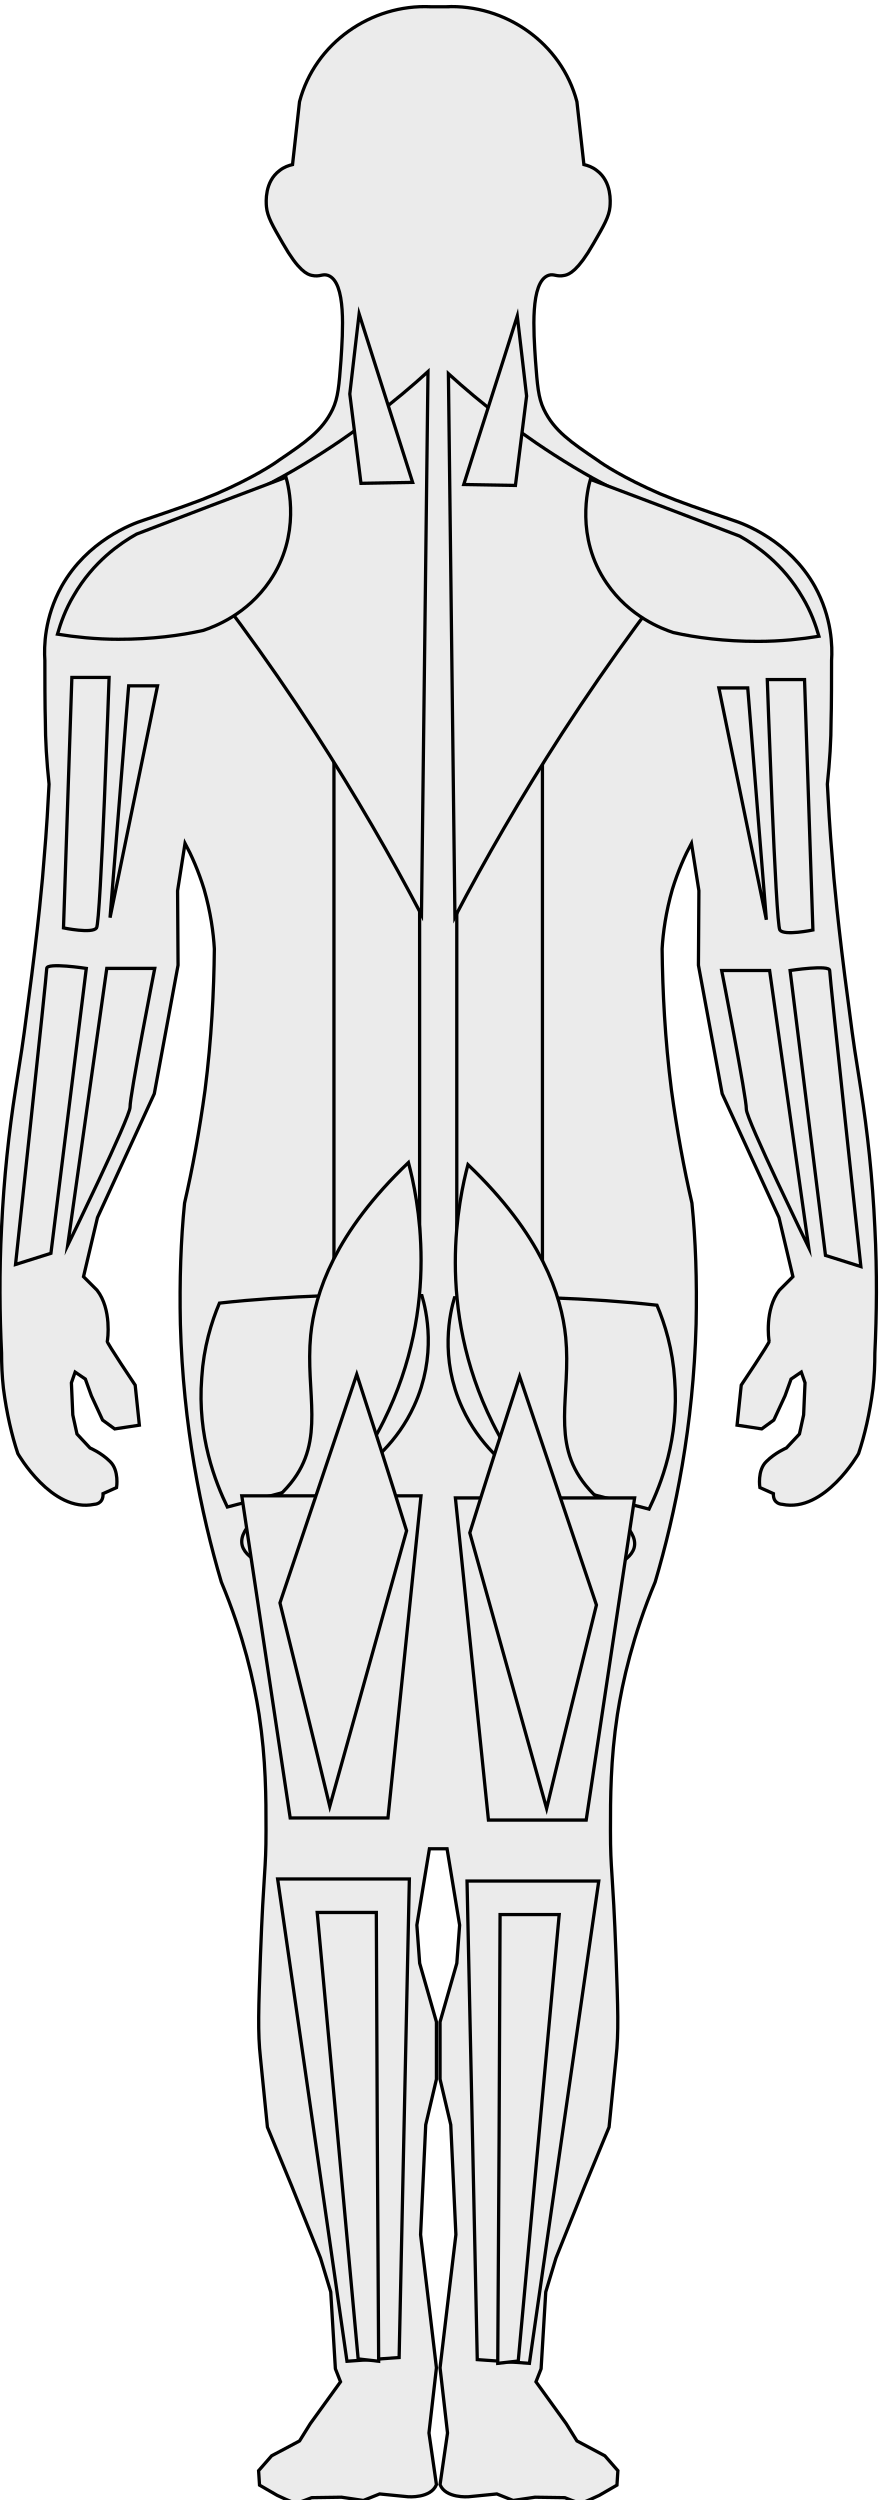
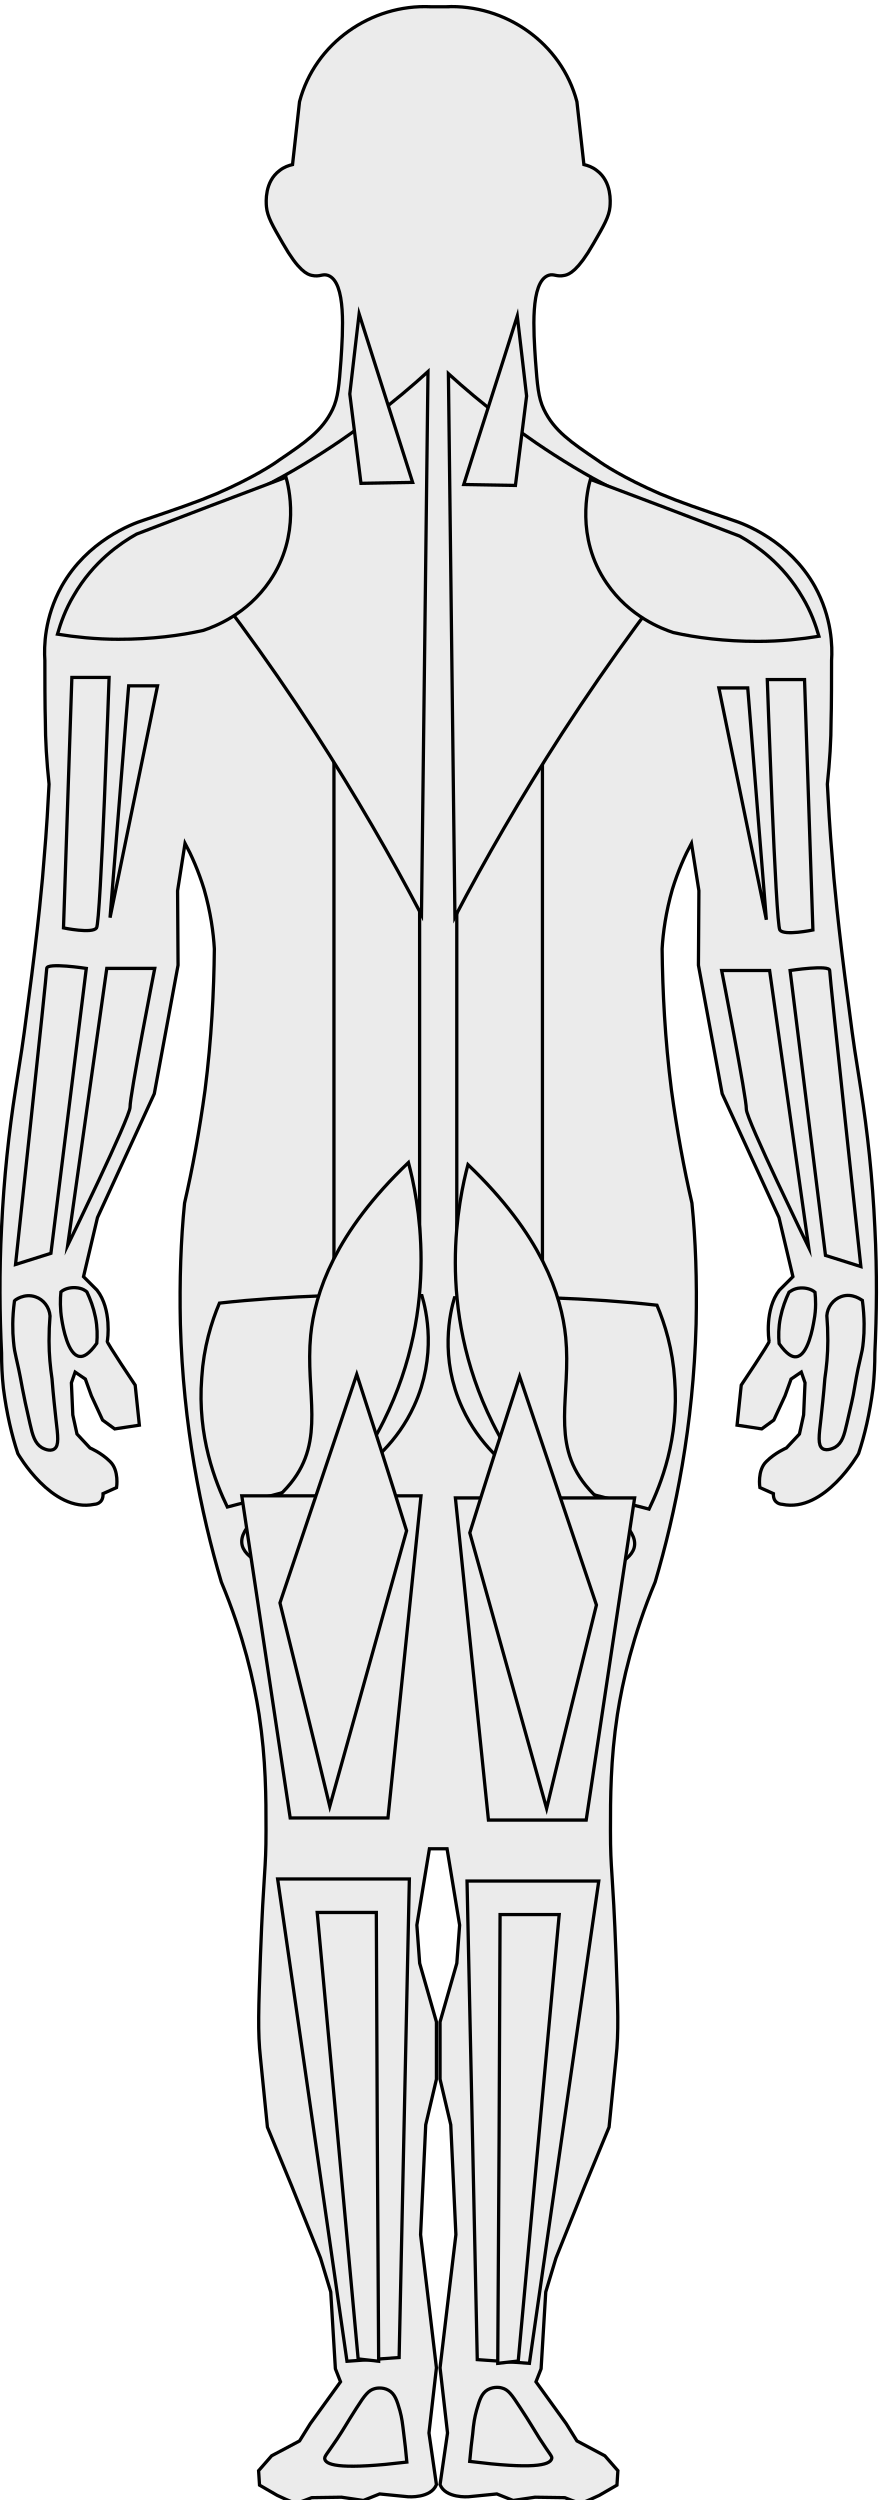
<svg xmlns="http://www.w3.org/2000/svg" version="1.1" id="Layer_1" x="0px" y="0px" width="267.268px" height="759.52px" viewBox="0 0 267.268 759.52" enable-background="new 0 0 267.268 759.52" xml:space="preserve">
  <g id="body">
    <path id="outline" fill="#EBEBEB" stroke="#000000" stroke-miterlimit="10" d="M135.387,2.046   c18.104-0.849,35.216,11.031,39.883,28.851c0.707,6.364,1.415,12.728,2.122,19.093c1.132,0.282,2.545,0.707,3.96,1.838   c4.524,3.394,4.104,9.475,3.96,11.031c-0.282,2.97-1.839,5.657-4.949,11.032c-4.81,8.486-7.494,9.475-8.771,9.758   c-2.546,0.566-3.253-0.565-4.949,0c-5.656,1.98-4.521,17.255-3.96,25.882c0.565,7.496,0.853,11.314,2.546,14.85   c3.111,6.506,8.348,10.041,16.268,15.416c1.694,1.273,7.92,5.374,18.948,10.183c6.364,2.687,12.308,4.667,22.205,8.062   c3.536,1.131,17.113,6.223,24.894,20.083c5.231,9.476,5.374,18.386,5.092,22.487c0,14.992-0.142,18.103-0.142,18.103   c0,6.223-0.427,12.728-1.134,19.517c0.283,5.515,0.707,13.577,1.559,23.194c0.284,4.384,1.699,20.224,4.811,43.277   c1.979,15.416,1.838,13.436,3.816,26.306c1.979,12.728,3.535,26.73,4.243,42.004c0.707,13.577,0.562,26.307,0,38.042   c0,3.396-0.145,6.936-0.564,10.749c-0.99,7.643-2.547,14.284-4.386,19.805c0,0-10.322,18.103-23.192,15.415c0,0-2.83,0-2.688-3.257   l-4.104-1.839c0,0-0.851-5.229,1.979-7.92c2.688-2.688,6.082-4.102,6.082-4.102l3.96-4.243l1.271-5.799l0.426-9.76l-1.134-3.257   l-3.107,2.121l-1.838,5.098l-3.396,7.354l-3.678,2.688l-7.495-1.137l1.271-12.161c0,0,8.63-12.866,8.484-13.295   c-0.143-0.426-1.414-9.76,3.11-15.559l4.104-4.104l-4.24-17.958l-17.254-37.618l-7.213-39.035l0.145-22.628l-2.267-14.426   c-1.979,3.677-4.103,8.485-5.798,14.001c-1.979,6.93-2.829,13.153-3.11,18.103c0.143,12.87,0.851,27.296,2.827,42.853   c1.697,12.446,3.819,23.901,6.227,34.367c1.13,11.172,1.556,23.477,1.271,36.771c-0.85,30.831-6.223,57.276-12.442,78.352   c-6.789,16.271-9.899,30.271-11.456,40.166c-2.121,14.001-2.121,25.315-2.121,35.356c0,12.443,0.707,11.736,1.695,38.045   c0.563,15.979,0.851,23.195,0,30.973c-0.707,7.071-1.413,14.001-2.12,21.072l-7.354,17.82l-8.77,21.922l-3.11,10.324l-1.414,23.335   l-1.557,3.961l9.188,12.729l3.253,5.232l8.485,4.521l3.96,4.526l-0.282,4.384l-5.375,3.111c0,0-5.093,2.401-5.656,2.401   c-0.564,0-4.811-1.694-4.811-1.694l-9.053-0.146l-6.646,0.989l-4.95-1.979l-8.628,0.851c0,0-6.931,0.562-8.627-3.679l2.268-15.697   l-2.268-19.8c1.56-13.577,3.254-27.014,4.812-40.448l-1.559-33.378l-3.254-13.859v-17.396l5.095-17.82l0.851-11.598   c-1.271-7.778-2.547-15.415-3.817-23.193h-5.356c-1.271,7.778-2.547,15.415-3.818,23.193l0.853,11.598l5.094,17.82v17.396   l-3.254,13.859l-1.559,33.378c1.559,13.438,3.253,26.871,4.812,40.448l-2.268,19.8l2.268,15.697   c-1.697,4.241-8.627,3.679-8.627,3.679l-8.628-0.851l-4.95,1.979l-6.646-0.989l-9.054,0.146c0,0-4.241,1.694-4.81,1.694   c-0.564,0-5.656-2.401-5.656-2.401l-5.375-3.111l-0.283-4.384l3.961-4.526l8.485-4.521l3.253-5.232l9.189-12.729l-1.559-3.961   l-1.413-23.335l-3.109-10.324l-8.771-21.922l-7.354-17.82c-0.706-7.071-1.413-14.001-2.119-21.072   c-0.852-7.772-0.565-14.986,0-30.973c0.987-26.309,1.694-25.602,1.694-38.045c0-10.041,0-21.355-2.121-35.356   c-1.558-9.896-4.667-23.896-11.455-40.166c-6.226-21.068-11.598-47.521-12.443-78.352c-0.283-13.294,0.144-25.599,1.271-36.771   c2.402-10.466,4.524-21.921,6.227-34.367c1.979-15.557,2.688-29.983,2.827-42.853c-0.281-4.95-1.134-11.173-3.11-18.103   c-1.695-5.516-3.816-10.324-5.798-14.001l-2.266,14.426l0.144,22.628l-7.22,39.037L29.613,369.9l-4.239,17.961l4.104,4.102   c4.524,5.799,3.253,15.133,3.109,15.559c-0.146,0.429,8.482,13.298,8.482,13.298l1.271,12.158l-7.494,1.137l-3.679-2.688   l-3.396-7.354l-1.838-5.098l-3.107-2.121l-1.136,3.258l0.428,9.759l1.271,5.799l3.96,4.243c0,0,3.396,1.414,6.082,4.102   c2.828,2.688,1.979,7.92,1.979,7.92l-4.104,1.842c0.146,3.254-2.688,3.254-2.688,3.254c-12.87,2.688-23.193-15.415-23.193-15.415   c-1.839-5.521-3.396-12.162-4.385-19.805c-0.426-3.813-0.564-7.354-0.564-10.749c-0.562-11.732-0.707-24.467,0-38.042   c0.708-15.274,2.264-29.276,4.242-42.004c1.979-12.87,1.839-10.89,3.817-26.306c3.107-23.053,4.522-38.893,4.811-43.277   c0.849-9.617,1.271-17.679,1.556-23.194c-0.707-6.789-1.131-13.294-1.131-19.517c0,0-0.143-3.111-0.143-18.103   c-0.281-4.101-0.146-13.011,5.093-22.487c7.776-13.86,21.354-18.952,24.891-20.083c9.899-3.395,15.844-5.375,22.205-8.062   c11.031-4.809,17.254-8.91,18.951-10.183c7.92-5.375,13.151-8.91,16.268-15.416c1.693-3.536,1.979-7.354,2.546-14.85   c0.562-8.627,1.693-23.902-3.96-25.882c-1.697-0.565-2.404,0.566-4.95,0c-1.271-0.283-3.96-1.272-8.771-9.758   c-3.107-5.375-4.667-8.062-4.946-11.032c-0.146-1.556-0.565-7.637,3.96-11.031c1.415-1.131,2.825-1.556,3.96-1.838   c0.707-6.365,1.415-12.729,2.122-19.093c4.667-17.82,21.775-29.7,39.883-28.851h4.514L135.387,2.046L135.387,2.046z" />
    <g id="right">
      <path id="Gastrocnemius_x2F_soleus_R" fill="#EBEBEB" stroke="#000000" stroke-miterlimit="10" d="M84.346,570.844h40.022    c-0.99,48.51-2.121,96.879-3.111,145.395c-5.375,0.424-10.605,0.707-15.84,1.131C98.347,668.43,91.417,619.637,84.346,570.844z" />
      <path id="Tibialis_anterior_R" fill="#EBEBEB" stroke="#000000" stroke-miterlimit="10" d="M114.329,581.026H96.367    c4.102,45.258,8.345,90.373,12.442,135.63c2.121,0.283,4.104,0.425,6.227,0.707C114.753,671.965,114.47,626.425,114.329,581.026z" />
      <rect id="Erector_spinae_R" x="101.458" y="174.137" fill="#EBEBEB" stroke="#000000" stroke-miterlimit="10" width="26.021" height="209.314" />
      <path id="Gluteus_R" fill="#EBEBEB" stroke="#000000" stroke-miterlimit="10" d="M66.667,395.896    c10.041-1.131,20.933-1.84,32.524-2.269c10.187-0.278,19.804-0.278,28.993,0c1.271,4.243,4.667,18.244-2.4,33.521    c-5.096,11.173-13.438,17.679-17.537,20.507c-13.015,3.395-26.164,6.789-39.179,10.184c-3.532-7.354-9.189-21.354-7.775-39.312    C61.859,409.332,64.263,401.554,66.667,395.896z" />
      <path id="Hip_flexors_R" fill="#EBEBEB" stroke="#000000" stroke-miterlimit="10" d="M124.087,353.186    c-22.346,21.355-28.427,39.6-29.698,52.47c-1.697,17.537,4.667,31.68-6.082,44.975c-6.081,7.495-16.266,13.011-14.708,18.951    c0.707,2.546,3.396,4.242,5.518,5.232c9.478-6.646,26.163-20.365,37.479-43.142C134.129,396.321,126.774,363.368,124.087,353.186z    " />
+       <path id="Dorsal_interossei_R" fill="#EBEBEB" stroke="#000000" stroke-miterlimit="10" d="M4.1,407.5c0.4,4.6,0.9,4.2,2.7,14.3             c0.5,2.7,1.1,5.4,2.3,10.7c0.8,3.6,1.5,6,3.6,7.3c0.2,0.1,2.4,1.4,3.8,0.4c1.5-1,1.1-3.9,0.5-9c-0.3-2.9-0.8-7.1-1.2-12.3             c-0.5-3.4-0.9-7.3-0.9-11.5c0-2.7,0.1-5.3,0.3-7.6c-0.2-2.7-2-5-4.4-5.8c-3.4-1.2-6.3,1-6.4,1.2C3.7,400.4,3.8,404.6,4.1,407.5z" />
+       <path id="Thumb_abductors_R" fill="#EBEBEB" stroke="#000000" stroke-miterlimit="10" d="M18.8,401.1c0.3,1.8,1.8,10.8,5.5,11             c1.1,0.1,2.7-0.6,5.1-4c0.2-2.2,0.2-4.9-0.4-7.9s-1.6-5.6-2.6-7.7c-0.2-0.2-1.3-1.2-3.5-1.3             c-1.7-0.1-3.4,0.4-4.4,1.3C18.3,394.6,18.2,397.6,18.8,401.1z" />
      <polygon id="Hamstrings_R" fill="#EBEBEB" stroke="#000000" stroke-miterlimit="10" points="73.456,454.448 127.905,454.448     117.864,552.316 88.165,552.316   " />
      <path id="Quadriceps_R" fill="#EBEBEB" stroke="#000000" stroke-miterlimit="10" d="M108.389,417.535    c-7.778,23.188-15.559,46.247-23.336,69.438c5.092,20.648,10.183,41.155,15.134,61.811c7.775-27.862,15.561-55.864,23.335-83.729    C118.571,449.073,113.479,433.233,108.389,417.535z" />
      <path id="Wrist_extensors_R" fill="#EBEBEB" stroke="#000000" stroke-miterlimit="10" d="M26.219,294.209    c0,0-12.021-1.838-12.021,0S4.72,384.158,4.72,384.158l10.749-3.395L26.219,294.209z" />
      <path id="Wrist_flexors_R" fill="#EBEBEB" stroke="#000000" stroke-miterlimit="10" d="M47.009,294.209H32.441l-11.88,84.15    c0,0,18.952-38.893,18.952-42.004C39.372,333.244,47.009,294.209,47.009,294.209z" />
      <polygon id="Triceps_R" fill="#EBEBEB" stroke="#000000" stroke-miterlimit="10" points="47.857,208.362 39.089,208.362     33.432,278.794   " />
      <path id="Biceps_R" fill="#EBEBEB" stroke="#000000" stroke-miterlimit="10" d="M21.834,205.816l-2.546,76.089    c0,0,8.771,1.838,10.042,0c1.271-1.839,3.815-76.089,3.815-76.089H21.834L21.834,205.816z" />
      <path id="Neck_extensors_R" fill="#EBEBEB" stroke="#000000" stroke-miterlimit="10" d="M130.027,112.898    c-0.707,55.016-1.271,110.032-1.979,165.047c-9.191-17.537-19.939-36.206-32.527-55.723    c-14.852-22.911-30.124-43.418-44.833-61.521c11.88-4.243,26.021-10.324,41.154-19.375    C107.823,131.708,120.552,121.525,130.027,112.898z" />
      <path id="Deltoid_R" fill="#EBEBEB" stroke="#000000" stroke-miterlimit="10" d="M86.892,145.002    c0.707,2.404,4.667,17.537-4.95,31.539c-6.93,10.183-16.83,13.86-20.226,14.991c-6.93,1.556-15.557,2.688-25.738,2.688    c-6.932,0-13.294-0.708-18.523-1.556c0.986-3.394,2.4-7.496,4.946-11.738c5.938-10.325,14.284-15.981,19.097-18.668    C56.626,156.458,71.759,150.659,86.892,145.002z" />
      <path id="Neck_flexors_R" fill="#EBEBEB" stroke="#000000" stroke-miterlimit="10" d="M109.096,95.361    c5.374,17.113,10.89,34.084,16.265,51.197c-5.229,0.141-10.466,0.141-15.695,0.283c-1.131-9.051-2.266-18.103-3.396-27.154    C107.257,111.625,108.106,103.422,109.096,95.361z" />
+       <path id="Toe_extensors_R" fill="#EBEBEB" stroke="#000000" stroke-miterlimit="10" d="M98.7,747.2c0.6,1.9,5.8,3.1,24.9,0.8c-0.3-3.3-0.6-6.1-0.9-8.3    c-0.4-3.4-0.6-5.1-1.2-7.3c-0.9-3.1-1.5-5.1-3.4-6.2c-1.9-1.1-4-0.6-4.3-0.5c-1.8,0.5-2.9,1.8-5.5,5.9c-3.2,5-3.7,6.1-5.9,9.4    C99.2,745.8,98.4,746.3,98.7,747.2z" />
    </g>
    <g id="left">
-       <path id="n14_Gastrocnemius_x2F_soleus_L" fill="#EBEBEB" stroke="#000000" stroke-miterlimit="10" d="M181.91,571.48h-40.022    c0.989,48.51,2.12,96.879,3.11,145.391c5.375,0.424,10.604,0.707,15.84,1.131C167.909,669.066,174.839,620.273,181.91,571.48z" />
-       <path id="n13_Tibialis_anterior_L" fill="#EBEBEB" stroke="#000000" stroke-miterlimit="10" d="M151.927,581.664h17.963    c-4.103,45.258-8.346,90.373-12.445,135.629c-2.118,0.283-4.104,0.426-6.224,0.707    C151.503,672.602,151.786,627.062,151.927,581.664z" />
-       <rect id="n8_Erector_spinae_L" x="138.776" y="174.774" fill="#EBEBEB" stroke="#000000" stroke-miterlimit="10" width="26.021" height="209.314" />
-       <path id="n10_Gluteus_L" fill="#EBEBEB" stroke="#000000" stroke-miterlimit="10" d="M199.589,396.533    c-10.041-1.131-20.932-1.84-32.526-2.264c-10.185-0.283-19.801-0.283-28.993,0c-1.271,4.238-4.667,18.24,2.403,33.52    c5.093,11.174,13.438,17.68,17.536,20.508c13.013,3.396,26.164,6.789,39.177,10.184c3.535-7.354,9.191-21.354,7.777-39.312    C204.398,409.969,201.993,402.191,199.589,396.533z" />
-       <path id="n9_Hip_flexors_L" fill="#EBEBEB" stroke="#000000" stroke-miterlimit="10" d="M142.169,353.823    c22.347,21.355,28.428,39.601,29.699,52.47c1.694,17.537-4.667,31.68,6.082,44.975c6.081,7.496,16.265,13.016,14.708,18.951    c-0.707,2.547-3.396,4.242-5.519,5.232c-9.478-6.646-26.165-20.365-37.479-43.137    C132.127,396.959,139.483,364.005,142.169,353.823z" />
-       <polygon id="n12_Hamstrings_L" fill="#EBEBEB" stroke="#000000" stroke-miterlimit="10" points="192.8,455.086 138.352,455.086     148.393,552.953 178.091,552.953   " />
-       <path id="n11_Quadriceps_L" fill="#EBEBEB" stroke="#000000" stroke-miterlimit="10" d="M157.867,418.172    c7.775,23.193,15.558,46.248,23.336,69.439c-5.095,20.646-10.186,41.152-15.137,61.807c-7.773-27.861-15.559-55.863-23.335-83.727    C147.686,449.711,152.778,433.871,157.867,418.172z" />
+       <path id="n16_Gastrocnemius_x2F_soleus_L" fill="#EBEBEB" stroke="#000000" stroke-miterlimit="10" d="M181.91,571.48h-40.022    c0.989,48.51,2.12,96.879,3.11,145.391c5.375,0.424,10.604,0.707,15.84,1.131C167.909,669.066,174.839,620.273,181.91,571.48z" />
+       <path id="n15_Tibialis_anterior_L" fill="#EBEBEB" stroke="#000000" stroke-miterlimit="10" d="M151.927,581.664h17.963    c-4.103,45.258-8.346,90.373-12.445,135.629c-2.118,0.283-4.104,0.426-6.224,0.707    C151.503,672.602,151.786,627.062,151.927,581.664z" />
+       <rect id="n10_Erector_spinae_L" x="138.776" y="174.774" fill="#EBEBEB" stroke="#000000" stroke-miterlimit="10" width="26.021" height="209.314" />
+       <path id="n12_Gluteus_L" fill="#EBEBEB" stroke="#000000" stroke-miterlimit="10" d="M199.589,396.533    c-10.041-1.131-20.932-1.84-32.526-2.264c-10.185-0.283-19.801-0.283-28.993,0c-1.271,4.238-4.667,18.24,2.403,33.52    c5.093,11.174,13.438,17.68,17.536,20.508c13.013,3.396,26.164,6.789,39.177,10.184c3.535-7.354,9.191-21.354,7.777-39.312    C204.398,409.969,201.993,402.191,199.589,396.533z" />
+       <path id="n9_Thumb_abductors_L" fill="#EBEBEB" stroke="#000000" stroke-miterlimit="10" d="M247.6,392.6c-1-0.9-2.7-1.4-4.4-1.3             c-2.1,0.1-3.3,1.2-3.5,1.3c-1,2.1-2,4.7-2.6,7.7s-0.6,5.7-0.4,7.9c2.4,3.4,4,4.1,5.1,4c3.7-0.2,5.2-9.2,5.5-11C248,397.6,247.8,394.6,247.6,392.6z" />
+       <path id="n8_Dorsal_interossei_L" fill="#EBEBEB" stroke="#000000" stroke-miterlimit="10" d="M262,395.1c-0.2-0.1-3-2.4-6.4-1.2             c-2.5,0.9-4.2,3.2-4.4,5.8c0.2,2.3,0.3,4.9,0.3,7.6c0,4.3-0.4,8.1-0.9,11.5c-0.4,5.2-0.9,9.4-1.2,12.3             c-0.6,5.1-1,8,0.5,9c1.4,0.9,3.6-0.3,3.8-0.4c2.2-1.3,2.8-3.8,3.6-7.3c1.2-5.3,1.9-8,2.3-10.7             c1.7-10.1,2.3-9.7,2.7-14.3C262.6,404.6,262.7,400.4,262,395.1z" />
+       <path id="n11_Hip_flexors_L" fill="#EBEBEB" stroke="#000000" stroke-miterlimit="10" d="M142.169,353.823    c22.347,21.355,28.428,39.601,29.699,52.47c1.694,17.537-4.667,31.68,6.082,44.975c6.081,7.496,16.265,13.016,14.708,18.951    c-0.707,2.547-3.396,4.242-5.519,5.232c-9.478-6.646-26.165-20.365-37.479-43.137    C132.127,396.959,139.483,364.005,142.169,353.823z" />
+       <polygon id="n14_Hamstrings_L" fill="#EBEBEB" stroke="#000000" stroke-miterlimit="10" points="192.8,455.086 138.352,455.086     148.393,552.953 178.091,552.953   " />
+       <path id="n13_Quadriceps_L" fill="#EBEBEB" stroke="#000000" stroke-miterlimit="10" d="M157.867,418.172    c7.775,23.193,15.558,46.248,23.336,69.439c-5.095,20.646-10.186,41.152-15.137,61.807c-7.773-27.861-15.559-55.863-23.335-83.727    C147.686,449.711,152.778,433.871,157.867,418.172z" />
      <path id="n7_Wrist_extensors_L" fill="#EBEBEB" stroke="#000000" stroke-miterlimit="10" d="M240.037,294.846    c0,0,12.021-1.838,12.021,0c0,1.838,9.479,89.949,9.479,89.949l-10.749-3.395L240.037,294.846z" />
      <path id="n6_Wrist_flexors_L" fill="#EBEBEB" stroke="#000000" stroke-miterlimit="10" d="M219.247,294.846h14.565l11.88,84.15    c0,0-18.949-38.893-18.949-42.004C226.884,333.881,219.247,294.846,219.247,294.846z" />
      <polygon id="n5_Triceps_L" fill="#EBEBEB" stroke="#000000" stroke-miterlimit="10" points="218.4,208.999 227.167,208.999     232.824,279.431   " />
      <path id="n4_Biceps_L" fill="#EBEBEB" stroke="#000000" stroke-miterlimit="10" d="M244.422,206.453l2.546,76.089    c0,0-8.77,1.838-10.042,0c-1.271-1.839-3.817-76.089-3.817-76.089H244.422L244.422,206.453z" />
      <path id="n2_Neck_extensors_L" fill="#EBEBEB" stroke="#000000" stroke-miterlimit="10" d="M136.23,113.535    c0.707,55.016,1.271,110.032,1.979,165.047c9.189-17.537,19.938-36.206,32.525-55.723c14.854-22.911,30.124-43.418,44.833-61.521    c-11.88-4.243-26.021-10.324-41.152-19.375C158.433,132.345,145.704,122.162,136.23,113.535z" />
      <path id="n3_Deltoid_L" fill="#EBEBEB" stroke="#000000" stroke-miterlimit="10" d="M179.365,145.639    c-0.707,2.404-4.667,17.537,4.947,31.539c6.933,10.183,16.83,13.86,20.228,14.991c6.931,1.556,15.558,2.688,25.736,2.688    c6.934,0,13.297-0.708,18.526-1.556c-0.989-3.394-2.403-7.496-4.949-11.738c-5.938-10.325-14.284-15.981-19.094-18.668    C209.63,157.095,194.497,151.296,179.365,145.639z" />
      <path id="n1_Neck_flexors_L" fill="#EBEBEB" stroke="#000000" stroke-miterlimit="10" d="M157.16,95.998    c-5.374,17.113-10.893,34.084-16.268,51.197c5.23,0.141,10.466,0.141,15.697,0.283c1.132-9.051,2.264-18.103,3.396-27.154    C158.999,112.262,158.151,104.059,157.16,95.998z" />
+       <path id="n17_Toe_extensors_L" fill="#EBEBEB" stroke="#000000" stroke-miterlimit="10" d="M163.9,740.8             c-2.1-3.3-2.6-4.4-5.9-9.4c-2.6-4-3.6-5.4-5.5-5.9c-0.2-0.1-2.3-0.6-4.3,0.5c-1.9,1.1-2.5,3.1-3.4,6.2c-0.6,2.2-0.9,3.9-1.2,7.3             c-0.3,2.2-0.6,5-0.9,8.3c19.1,2.4,24.3,1.2,24.9-0.8C167.9,746.3,167.1,745.8,163.9,740.8z" />
    </g>
  </g>
  <g id="cmap" display="none">
    <rect id="c1_1_" x="96.632" y="446" display="inline" fill="#FEBD2A" width="67" height="67" />
    <rect id="c2_1_" x="96.632" y="379" display="inline" fill="#F48849" width="67" height="67" />
    <rect id="c3_1_" x="96.632" y="312" display="inline" fill="#DB5C68" width="67" height="67" />
    <rect id="c4_1_" x="96.131" y="245" display="inline" fill="#B83289" width="67" height="67" />
    <rect id="c5_1_" x="96.131" y="178" display="inline" fill="#8B0AA5" width="67" height="67" />
    <rect id="c6_1_" x="96.131" y="111" display="inline" fill="#5302A3" width="67" height="67" />
  </g>
</svg>
